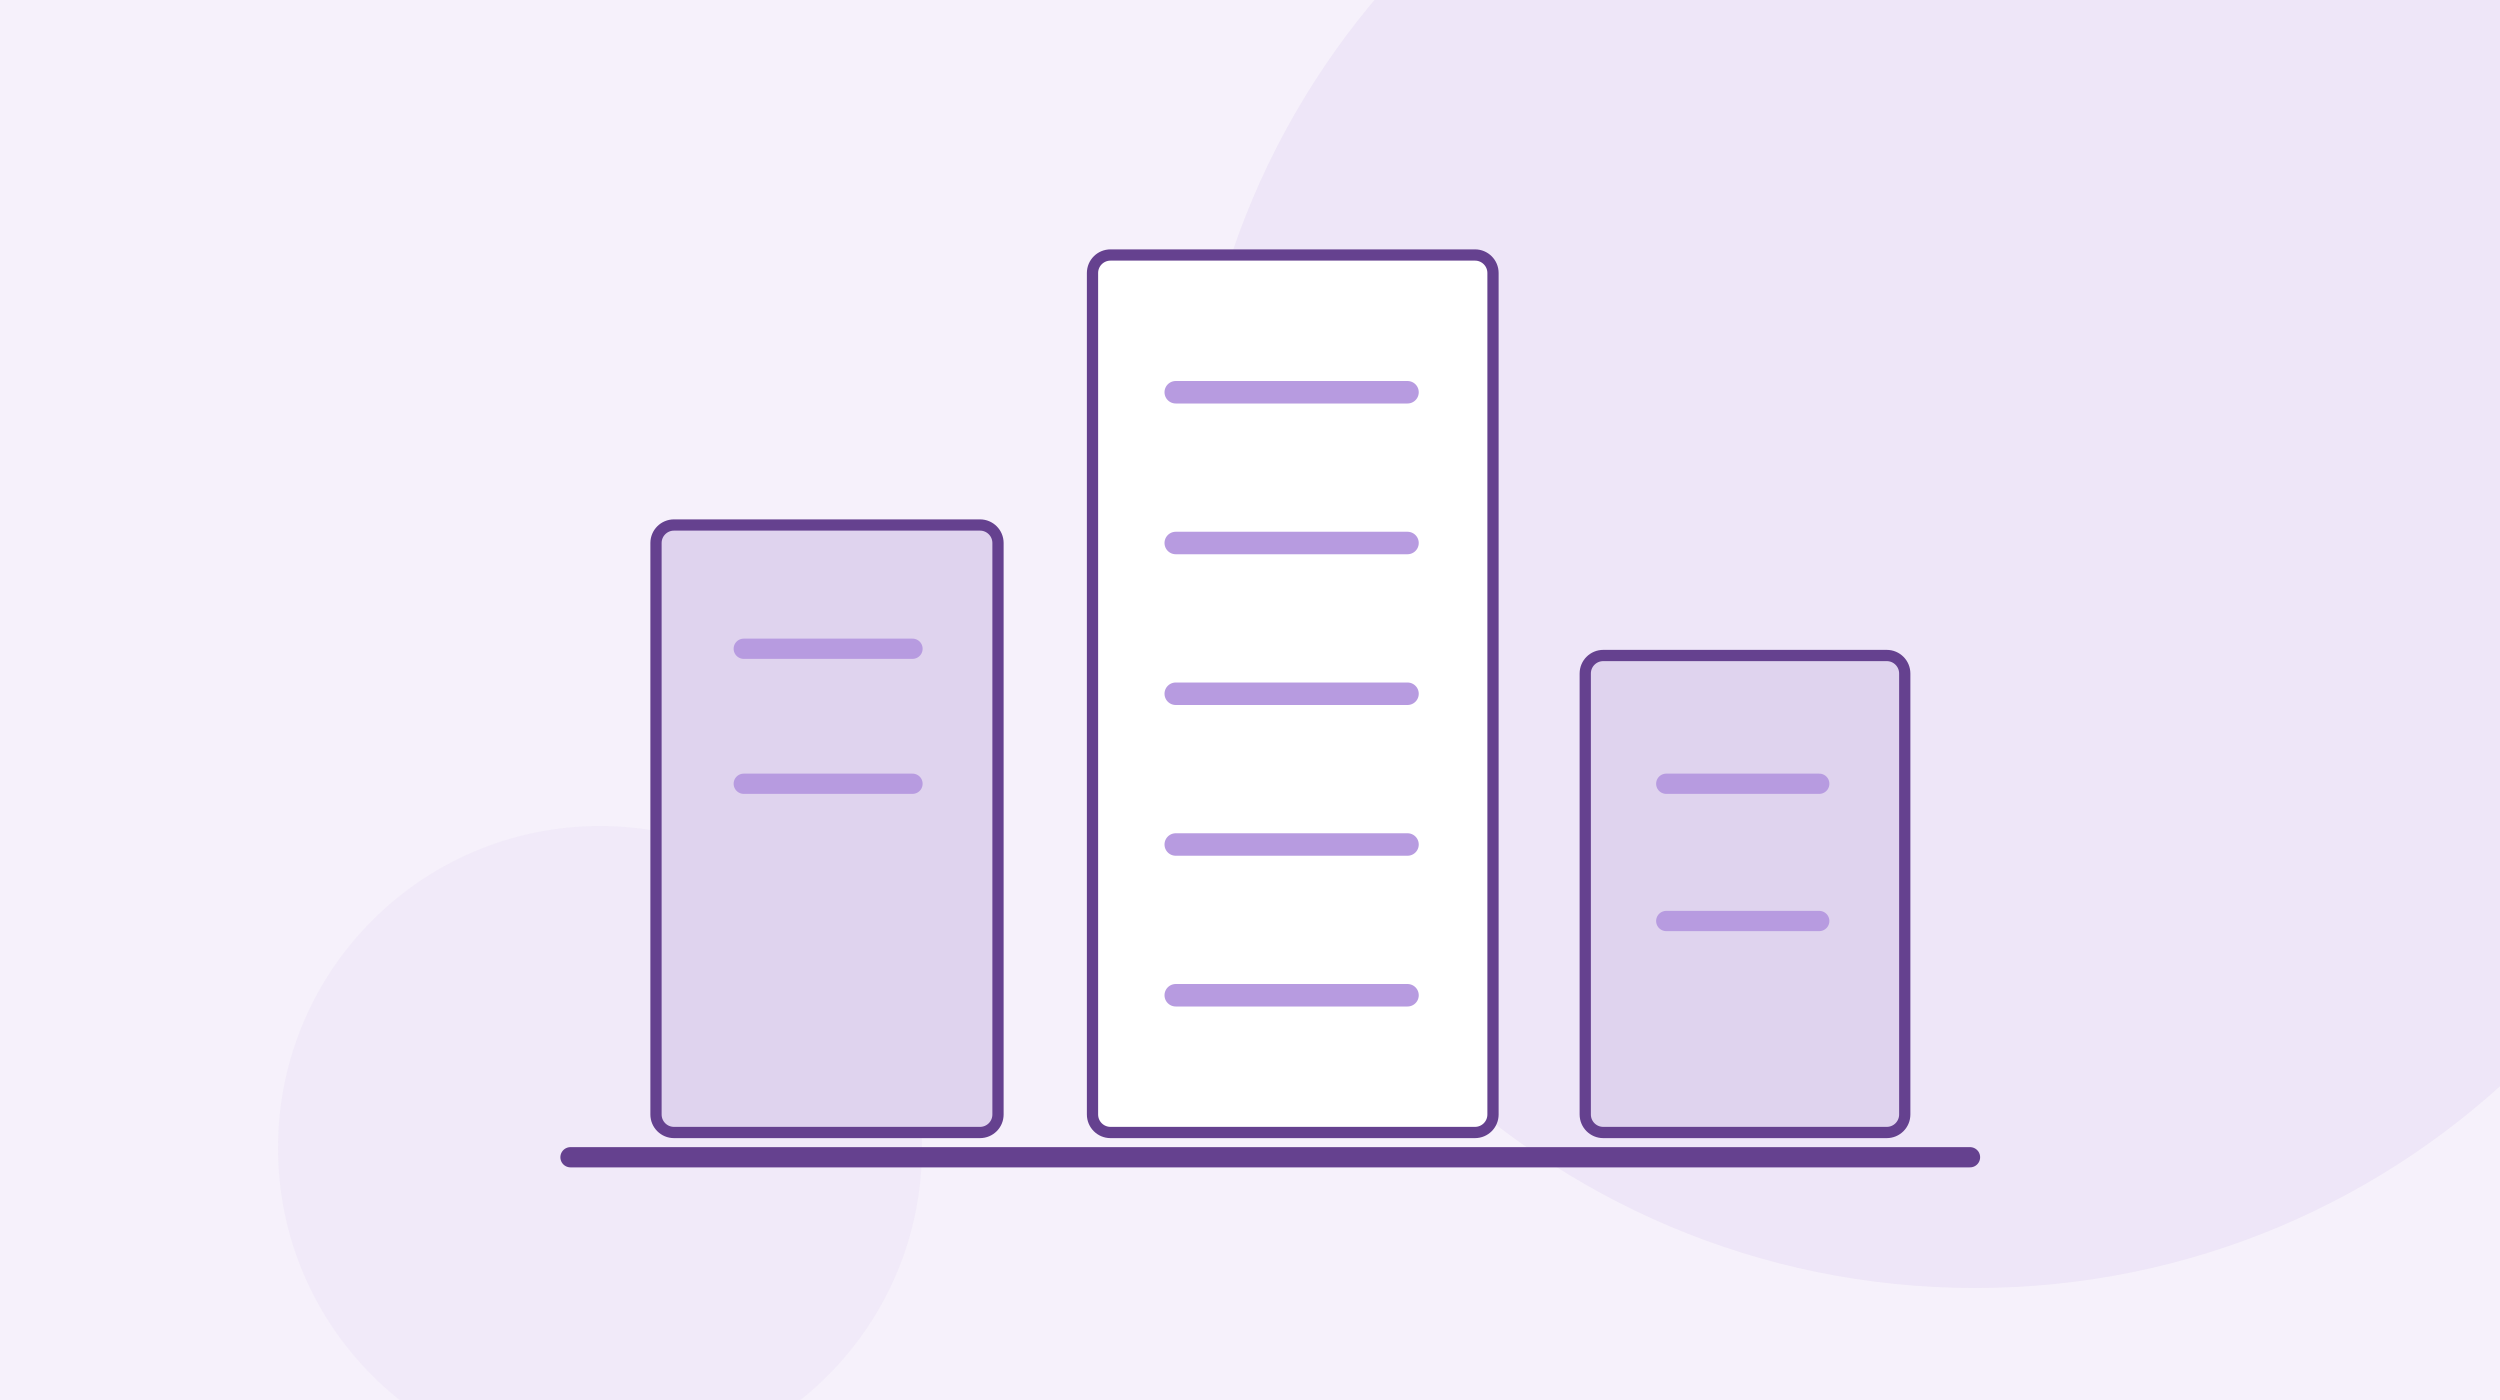
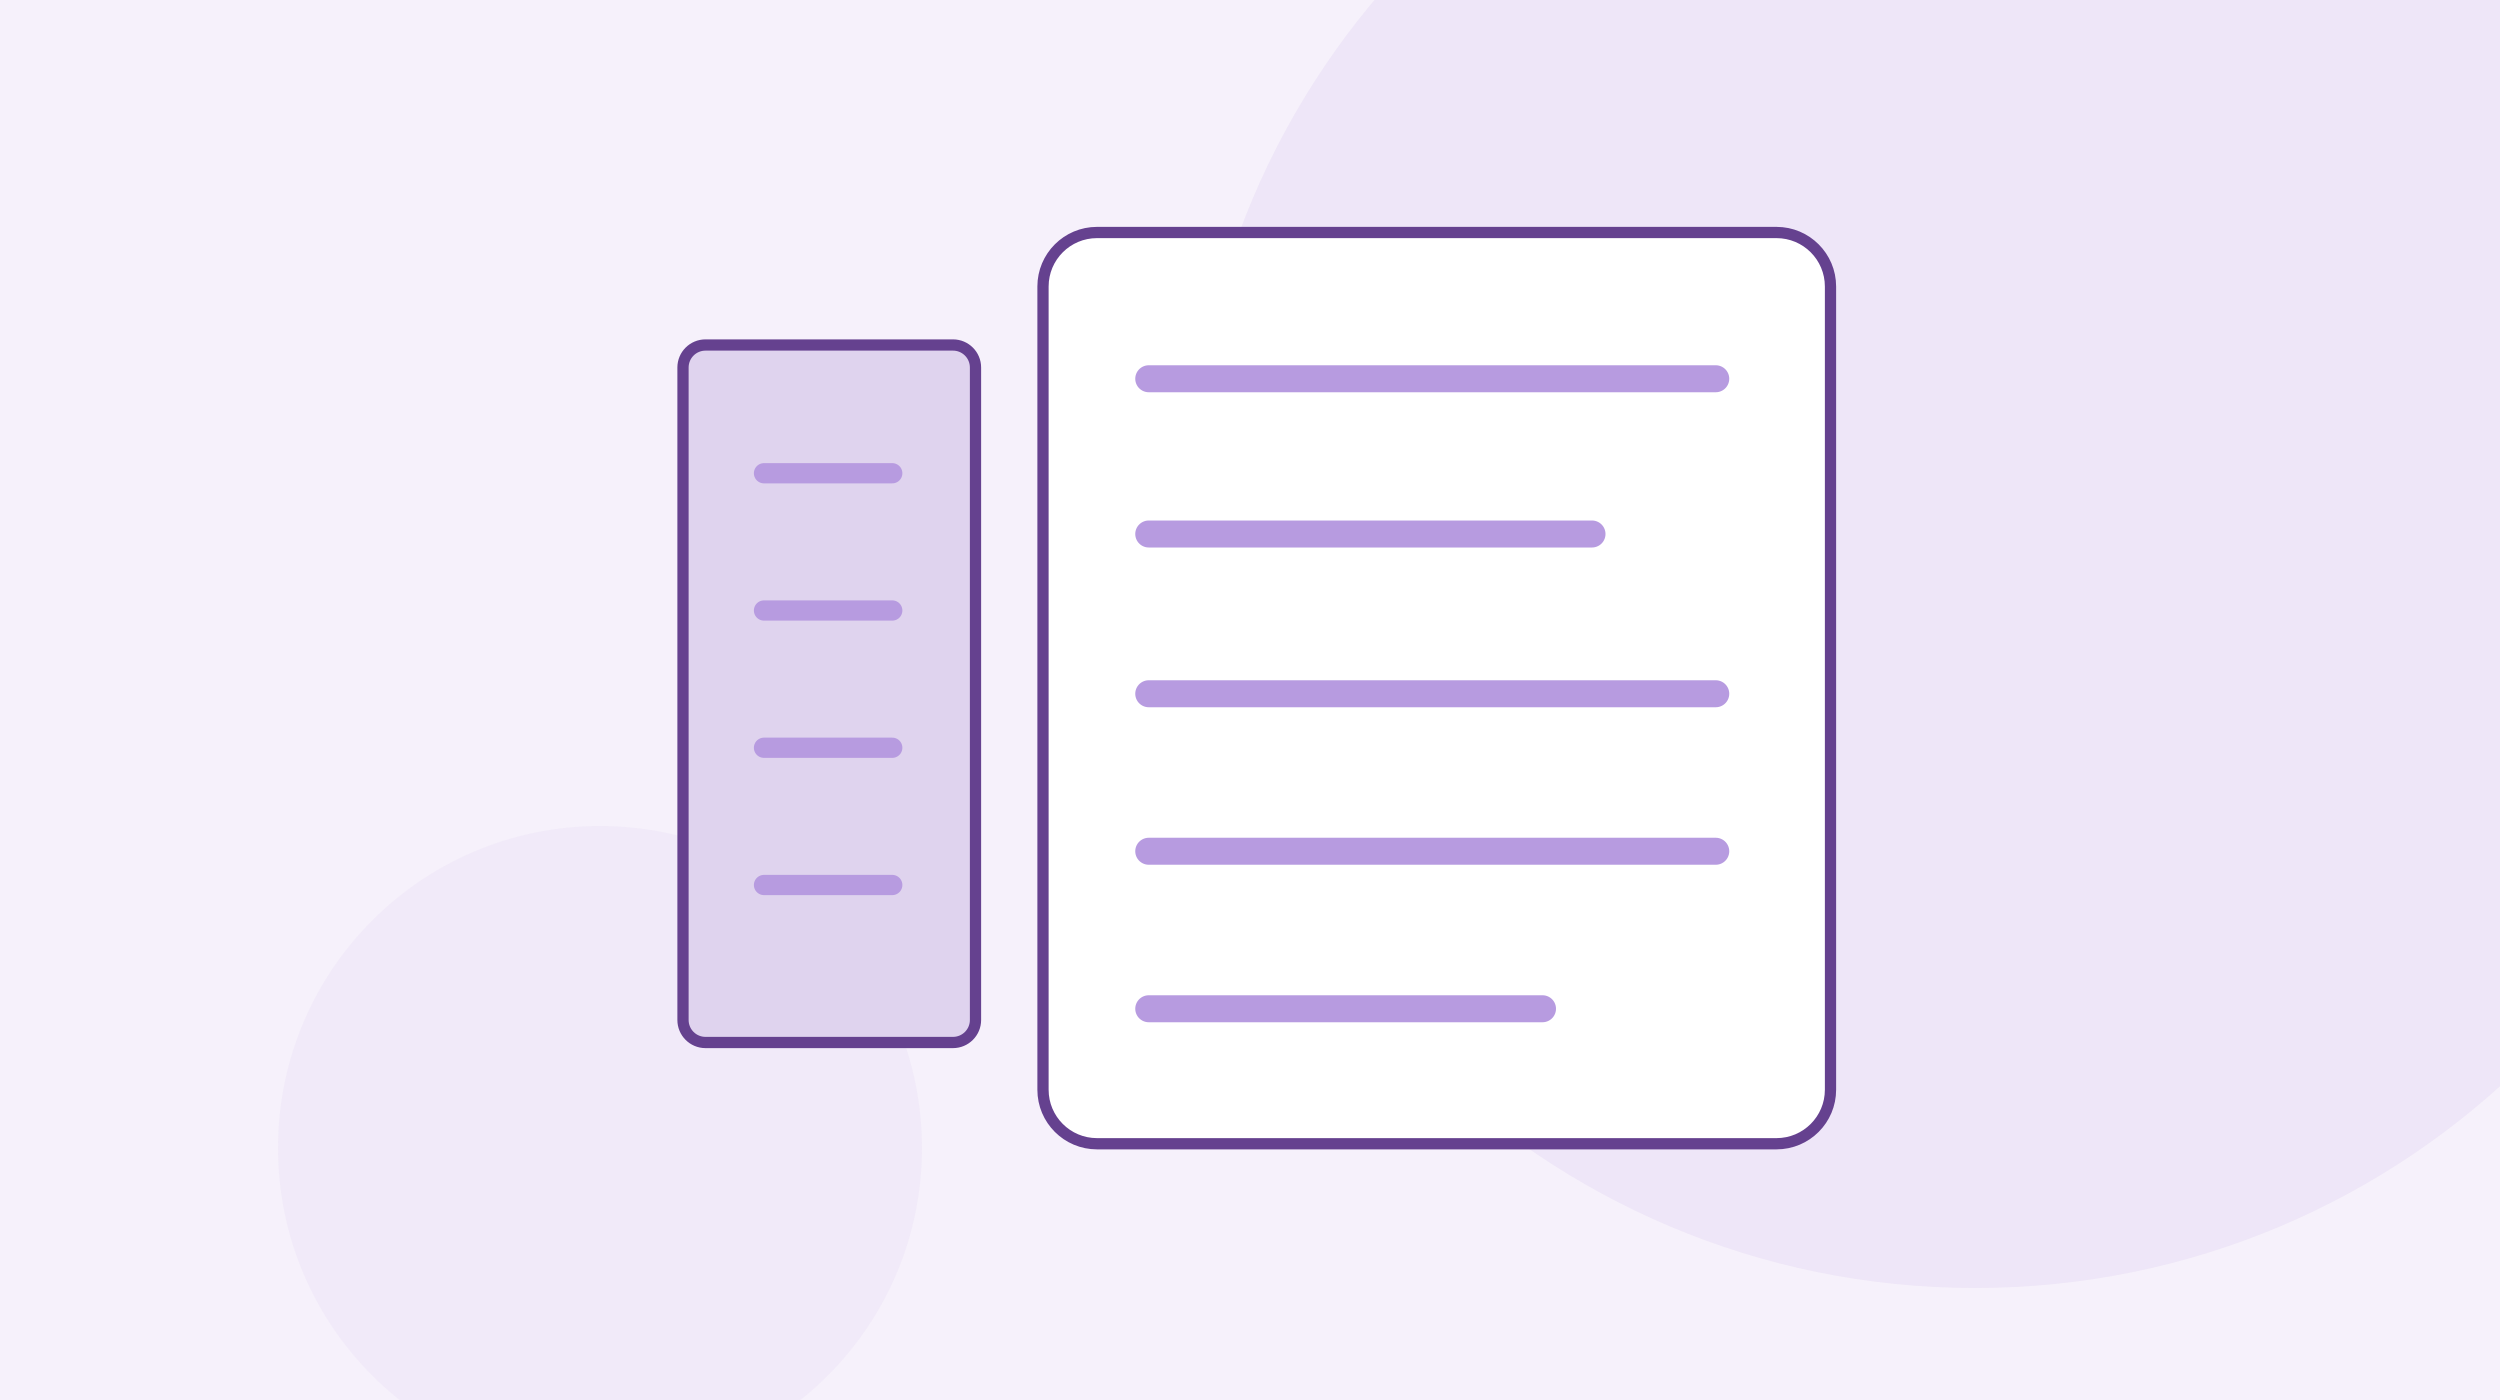
<svg xmlns="http://www.w3.org/2000/svg" viewBox="0 0 1000 560" width="1000" height="560" role="img">
  <rect width="1000" height="560" fill="#f6f1fb" />
  <circle cx="790.0" cy="201.6" r="313.6" fill="#b79be0" opacity=".13" />
  <circle cx="240.0" cy="459.2" r="128.8" fill="#b79be0" opacity=".08" />
  <g transform="translate(500 282) scale(0.9)">
-     <rect x="-264" y="-80" width="152" height="270" rx="8" fill="#dfd3ee" stroke="#65418f" stroke-width="5" />
-     <rect x="-70" y="-200" width="178" height="390" rx="8" fill="white" stroke="#65418f" stroke-width="5" />
-     <rect x="149" y="-22" width="142" height="212" rx="8" fill="#dfd3ee" stroke="#65418f" stroke-width="5" />
-     <path d="M -33 -139 H 70" fill="none" stroke="#b79be0" stroke-width="10" stroke-linecap="round" stroke-linejoin="round" />
-     <path d="M -33 -72 H 70" fill="none" stroke="#b79be0" stroke-width="10" stroke-linecap="round" stroke-linejoin="round" />
-     <path d="M -33 -5 H 70" fill="none" stroke="#b79be0" stroke-width="10" stroke-linecap="round" stroke-linejoin="round" />
-     <path d="M -33 62 H 70" fill="none" stroke="#b79be0" stroke-width="10" stroke-linecap="round" stroke-linejoin="round" />
-     <path d="M -33 129 H 70" fill="none" stroke="#b79be0" stroke-width="10" stroke-linecap="round" stroke-linejoin="round" />
-     <path d="M -225 -25 h 75 M -225 35 h 75 M 185 35 h 68 M 185 96 h 68" fill="none" stroke="#b79be0" stroke-width="9" stroke-linecap="round" stroke-linejoin="round" />
-     <path d="M -302 201 H 320" fill="none" stroke="#65418f" stroke-width="9" stroke-linecap="round" stroke-linejoin="round" />
+     <rect x="-252" y="-160" width="130" height="310" rx="10" fill="#dfd3ee" stroke="#65418f" stroke-width="5" />
+     <rect x="-92" y="-210" width="350" height="405" rx="24" fill="white" stroke="#65418f" stroke-width="5" />
+     <path d="M -45 -145 H 207 M -45 -76 H 152 M -45 -5 H 207 M -45 65 H 207 M -45 135 H 130" fill="none" stroke="#b79be0" stroke-width="12" stroke-linecap="round" stroke-linejoin="round" />
+     <path d="M -216 -103 h 57 M -216 -42 h 57 M -216 19 h 57 M -216 80 h 57" fill="none" stroke="#b79be0" stroke-width="9" stroke-linecap="round" stroke-linejoin="round" />
  </g>
</svg>
